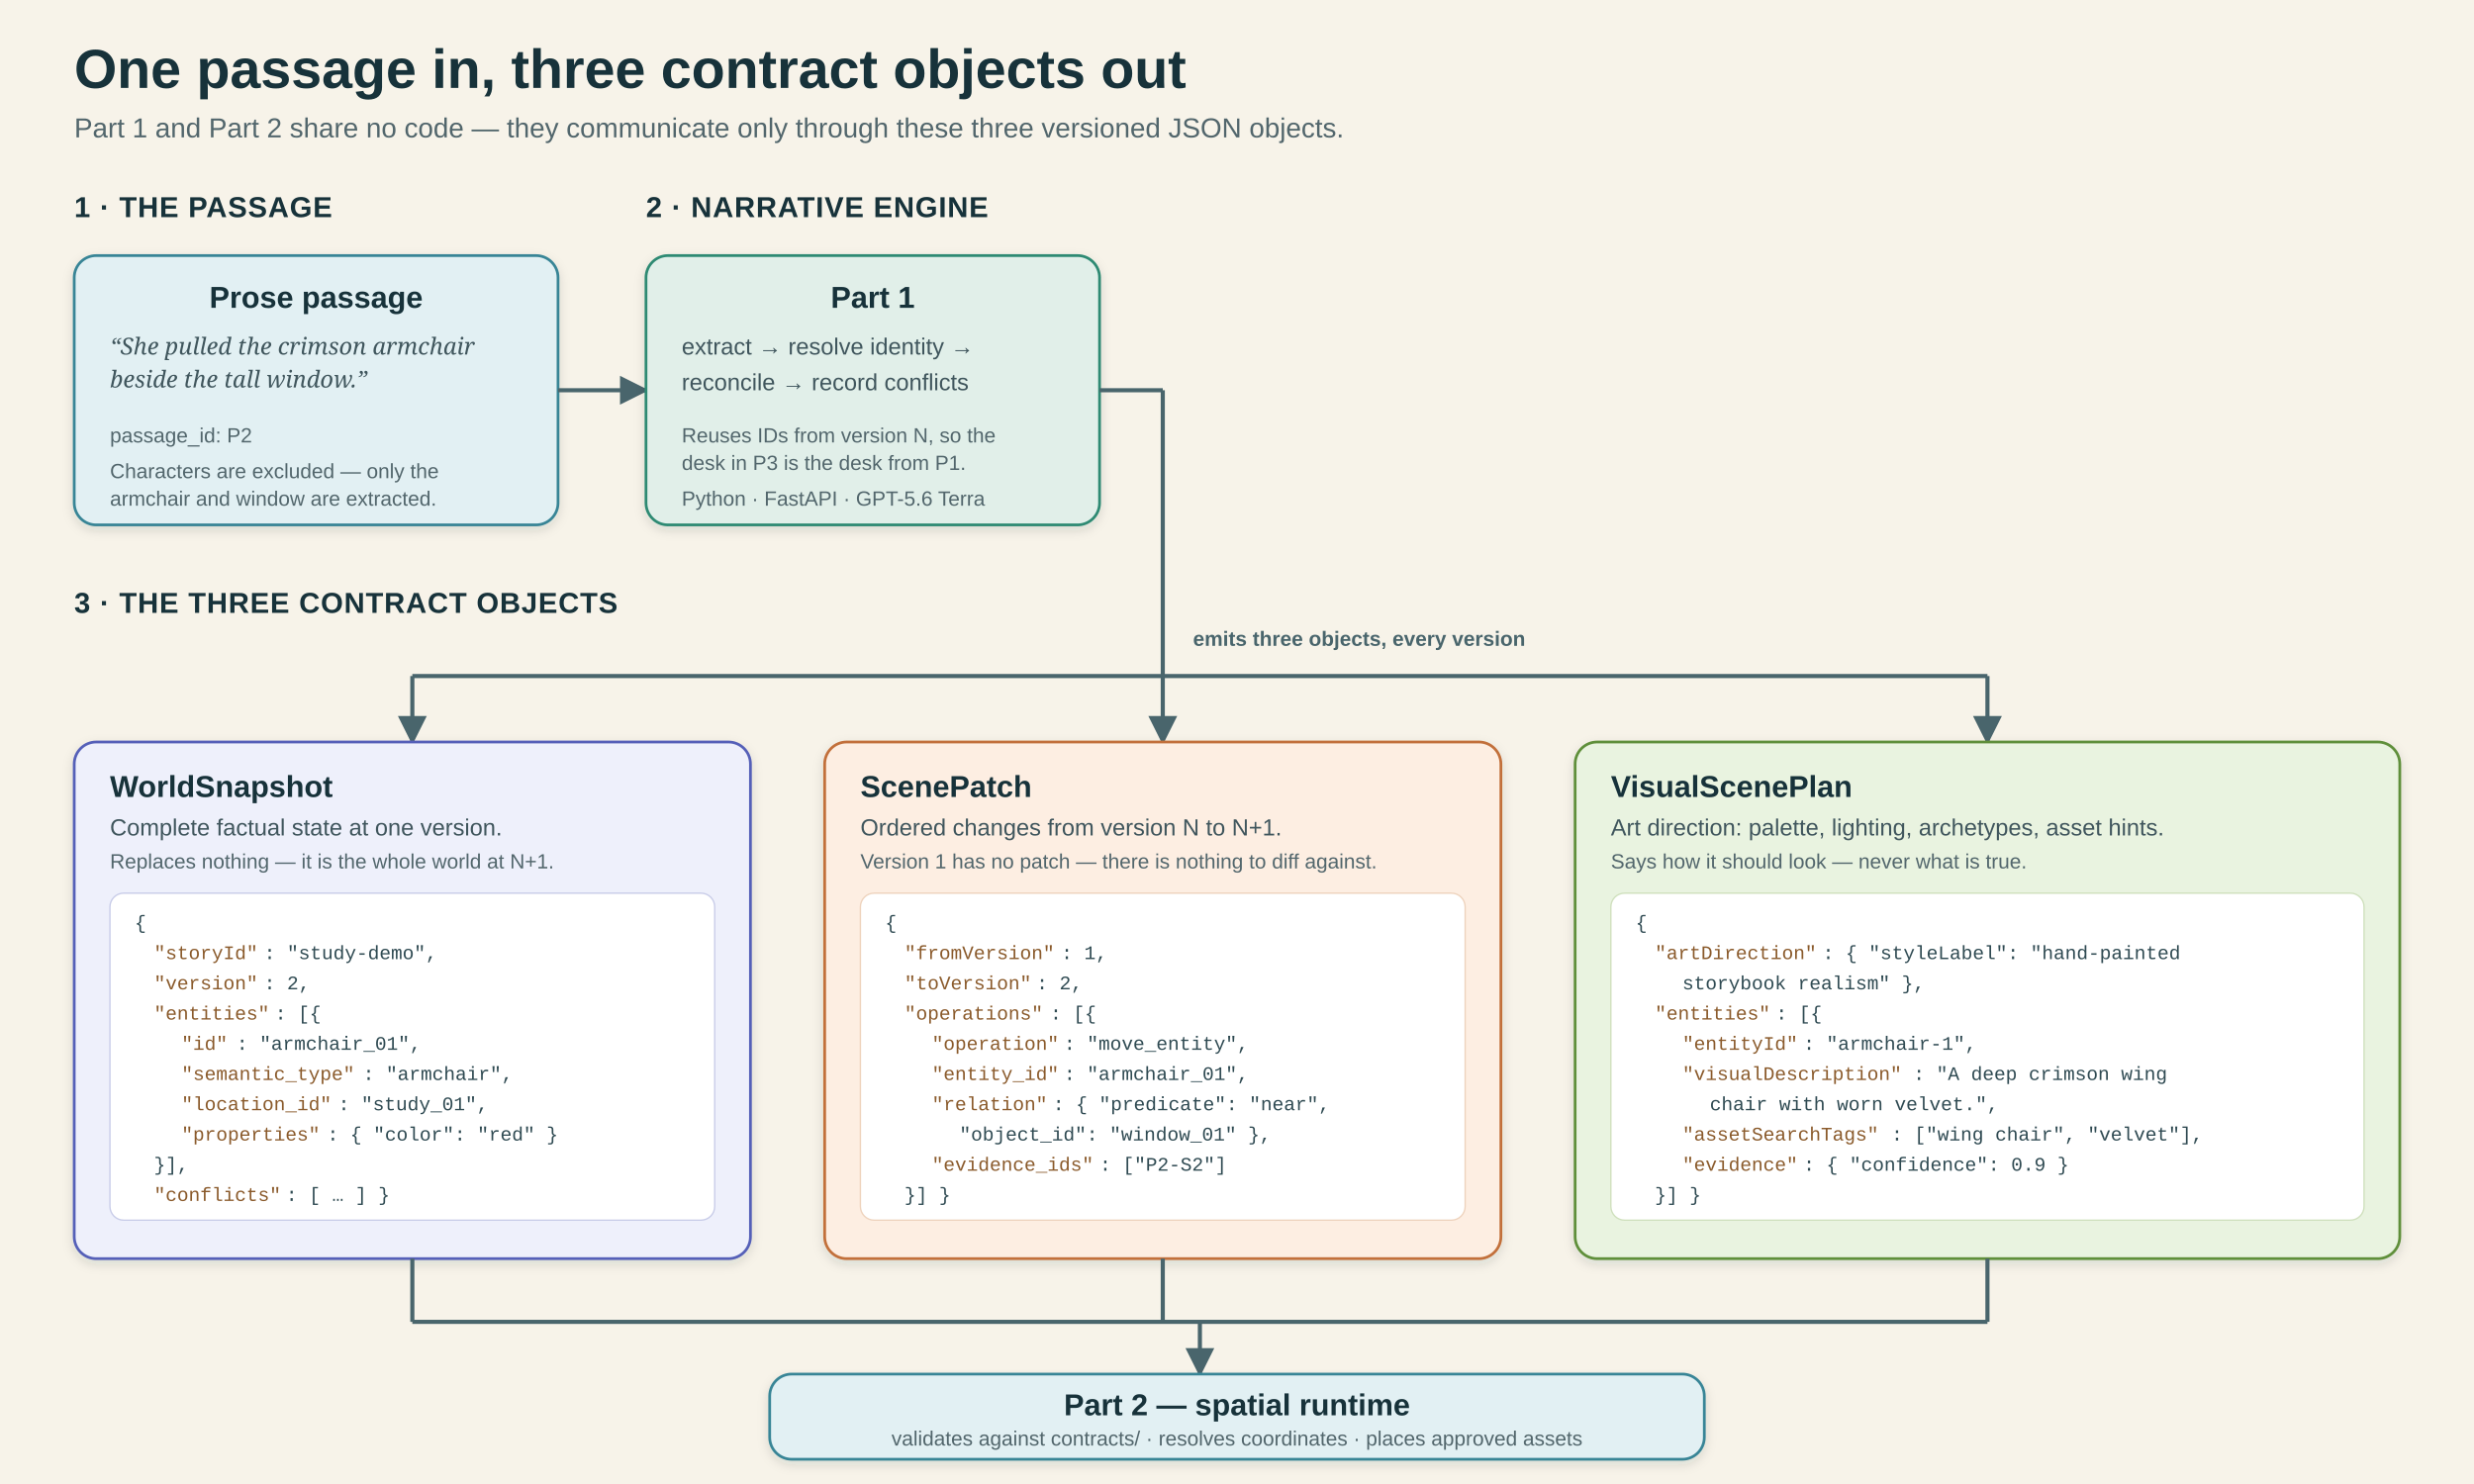
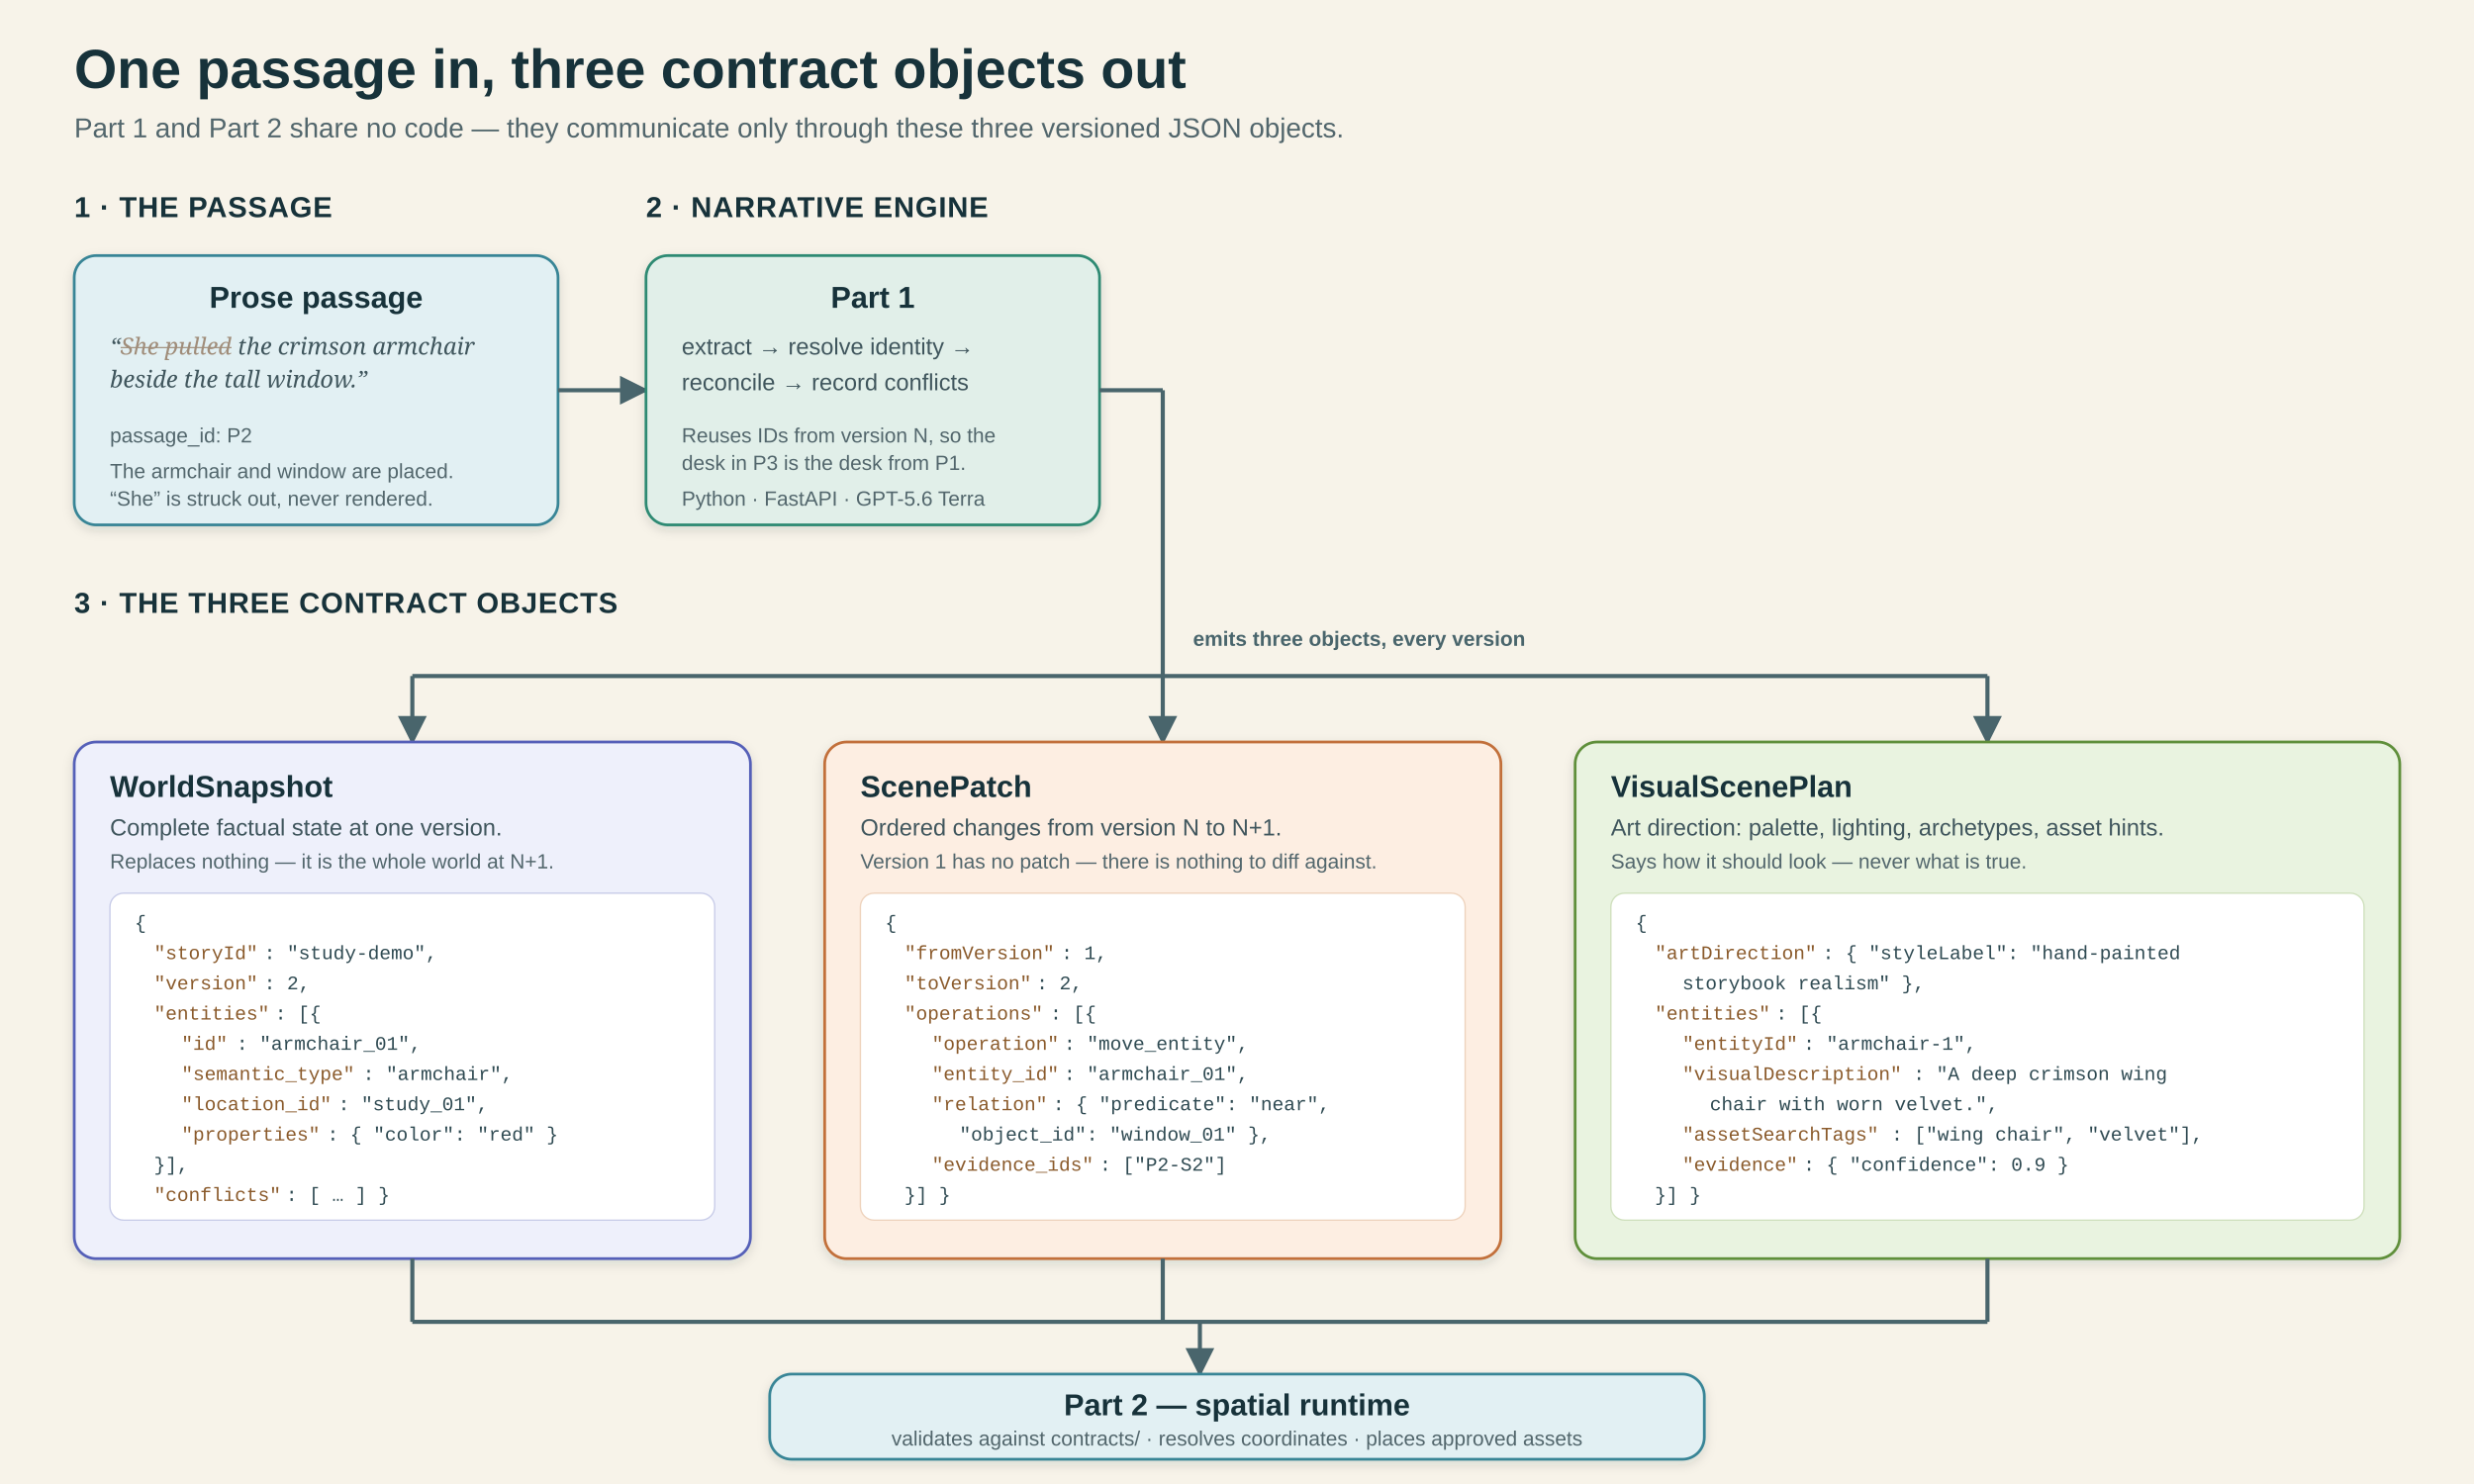
<svg xmlns="http://www.w3.org/2000/svg" width="1800" height="1080" viewBox="0 0 1800 1080" role="img" aria-labelledby="title desc">
  <defs>
    <marker id="arrow" viewBox="0 0 10 10" refX="9" refY="5" markerWidth="7" markerHeight="7" orient="auto">
      <path d="M0 0L10 5L0 10Z" fill="#49656c" />
    </marker>
    <filter id="shadow" x="-10%" y="-10%" width="120%" height="130%">
      <feDropShadow dx="0" dy="3" stdDeviation="4" flood-color="#17323a" flood-opacity="0.13" />
    </filter>
    <style>
      .title{font:700 40px 'Segoe UI',Arial,sans-serif;fill:#17323a}
      .subtitle{font:20px 'Segoe UI',Arial,sans-serif;fill:#52666c}
      .section{font:700 21px 'Segoe UI',Arial,sans-serif;letter-spacing:.6px;fill:#17323a}
      .head{font:700 22px 'Segoe UI',Arial,sans-serif;fill:#17323a}
      .body{font:17px 'Segoe UI',Arial,sans-serif;fill:#40565d}
      .small{font:15px 'Segoe UI',Arial,sans-serif;fill:#52666c}
      .prose{font:italic 17px Georgia,serif;fill:#40565d}
+       .cut{fill:#a08d7a;text-decoration:line-through}
      .code{font:14px Consolas,'Courier New',monospace;fill:#2f4a52}
      .key{font:14px Consolas,'Courier New',monospace;fill:#8a5a2b}
      .lbl{font:700 15px 'Segoe UI',Arial,sans-serif;fill:#49656c}
      .box{stroke-width:2;rx:16;filter:url(#shadow)}
      .line{fill:none;stroke:#49656c;stroke-width:3;marker-end:url(#arrow)}
      .join{fill:none;stroke:#49656c;stroke-width:3}
    </style>
  </defs>
  <rect width="1800" height="1080" fill="#f7f3e9" />
  <text x="54" y="64" class="title">One passage in, three contract objects out</text>
  <text x="54" y="100" class="subtitle">Part 1 and Part 2 share no code — they communicate only through these three versioned JSON objects.</text>
  <text x="54" y="158" class="section">1 · THE PASSAGE</text>
  <rect class="box" x="54" y="186" width="352" height="196" fill="#e2f0f3" stroke="#398596" />
  <text x="230" y="224" text-anchor="middle" class="head">Prose passage</text>
-   <text x="80" y="258" class="prose">“She pulled the crimson armchair</text>
+   <text x="80" y="258" class="prose">“<tspan class="cut">She pulled</tspan> the crimson armchair</text>
  <text x="80" y="282" class="prose">beside the tall window.”</text>
  <text x="80" y="322" class="small">passage_id: P2</text>
-   <text x="80" y="348" class="small">Characters are excluded — only the</text>
-   <text x="80" y="368" class="small">armchair and window are extracted.</text>
+   <text x="80" y="348" class="small">The armchair and window are placed.</text>
+   <text x="80" y="368" class="small">“She” is struck out, never rendered.</text>
  <path class="line" d="M406 284H470" />
  <text x="470" y="158" class="section">2 · NARRATIVE ENGINE</text>
  <rect class="box" x="470" y="186" width="330" height="196" fill="#e1efe9" stroke="#2d8a73" />
  <text x="635" y="224" text-anchor="middle" class="head">Part 1</text>
  <text x="496" y="258" class="body">extract → resolve identity →</text>
  <text x="496" y="284" class="body">reconcile → record conflicts</text>
  <text x="496" y="322" class="small">Reuses IDs from version N, so the</text>
  <text x="496" y="342" class="small">desk in P3 is the desk from P1.</text>
  <text x="496" y="368" class="small">Python · FastAPI · GPT-5.6 Terra</text>
  <path class="join" d="M800 284H846" />
  <path class="join" d="M846 284V492" />
  <path class="join" d="M300 492H1446" />
  <path class="line" d="M300 492V540" />
  <path class="line" d="M846 492V540" />
  <path class="line" d="M1446 492V540" />
  <text x="868" y="470" class="lbl">emits three objects, every version</text>
  <text x="54" y="446" class="section">3 · THE THREE CONTRACT OBJECTS</text>
  <rect class="box" x="54" y="540" width="492" height="376" fill="#eef0fb" stroke="#5560b8" />
  <text x="80" y="580" class="head">WorldSnapshot</text>
  <text x="80" y="608" class="body">Complete factual state at one version.</text>
  <text x="80" y="632" class="small">Replaces nothing — it is the whole world at N+1.</text>
  <rect x="80" y="650" width="440" height="238" rx="10" fill="#ffffff" stroke="#c8cce8" />
  <text x="98" y="676" class="code">{</text>
  <text x="112" y="698" class="key">"storyId"</text>
  <text x="192" y="698" class="code">: "study-demo",</text>
  <text x="112" y="720" class="key">"version"</text>
  <text x="192" y="720" class="code">: 2,</text>
  <text x="112" y="742" class="key">"entities"</text>
  <text x="200" y="742" class="code">: [{</text>
  <text x="132" y="764" class="key">"id"</text>
  <text x="172" y="764" class="code">: "armchair_01",</text>
  <text x="132" y="786" class="key">"semantic_type"</text>
  <text x="264" y="786" class="code">: "armchair",</text>
  <text x="132" y="808" class="key">"location_id"</text>
  <text x="246" y="808" class="code">: "study_01",</text>
  <text x="132" y="830" class="key">"properties"</text>
  <text x="238" y="830" class="code">: { "color": "red" }</text>
  <text x="112" y="852" class="code">}],</text>
  <text x="112" y="874" class="key">"conflicts"</text>
  <text x="208" y="874" class="code">: [ … ]  }</text>
  <rect class="box" x="600" y="540" width="492" height="376" fill="#fdeee2" stroke="#c2703a" />
  <text x="626" y="580" class="head">ScenePatch</text>
  <text x="626" y="608" class="body">Ordered changes from version N to N+1.</text>
  <text x="626" y="632" class="small">Version 1 has no patch — there is nothing to diff against.</text>
  <rect x="626" y="650" width="440" height="238" rx="10" fill="#ffffff" stroke="#eed3bd" />
  <text x="644" y="676" class="code">{</text>
  <text x="658" y="698" class="key">"fromVersion"</text>
  <text x="772" y="698" class="code">: 1,</text>
  <text x="658" y="720" class="key">"toVersion"</text>
  <text x="754" y="720" class="code">: 2,</text>
  <text x="658" y="742" class="key">"operations"</text>
  <text x="764" y="742" class="code">: [{</text>
  <text x="678" y="764" class="key">"operation"</text>
  <text x="774" y="764" class="code">: "move_entity",</text>
  <text x="678" y="786" class="key">"entity_id"</text>
  <text x="774" y="786" class="code">: "armchair_01",</text>
  <text x="678" y="808" class="key">"relation"</text>
  <text x="766" y="808" class="code">: { "predicate": "near",</text>
  <text x="698" y="830" class="code">"object_id": "window_01" },</text>
  <text x="678" y="852" class="key">"evidence_ids"</text>
  <text x="800" y="852" class="code">: ["P2-S2"]</text>
  <text x="658" y="874" class="code">}] }</text>
  <rect class="box" x="1146" y="540" width="600" height="376" fill="#e9f3e0" stroke="#5f8f3a" />
  <text x="1172" y="580" class="head">VisualScenePlan</text>
  <text x="1172" y="608" class="body">Art direction: palette, lighting, archetypes, asset hints.</text>
  <text x="1172" y="632" class="small">Says how it should look — never what is true.</text>
  <rect x="1172" y="650" width="548" height="238" rx="10" fill="#ffffff" stroke="#cfe0bd" />
  <text x="1190" y="676" class="code">{</text>
  <text x="1204" y="698" class="key">"artDirection"</text>
  <text x="1326" y="698" class="code">: { "styleLabel": "hand-painted</text>
  <text x="1224" y="720" class="code">storybook realism" },</text>
  <text x="1204" y="742" class="key">"entities"</text>
  <text x="1292" y="742" class="code">: [{</text>
  <text x="1224" y="764" class="key">"entityId"</text>
  <text x="1312" y="764" class="code">: "armchair-1",</text>
  <text x="1224" y="786" class="key">"visualDescription"</text>
  <text x="1392" y="786" class="code">: "A deep crimson wing</text>
  <text x="1244" y="808" class="code">chair with worn velvet.",</text>
  <text x="1224" y="830" class="key">"assetSearchTags"</text>
  <text x="1376" y="830" class="code">: ["wing chair", "velvet"],</text>
  <text x="1224" y="852" class="key">"evidence"</text>
  <text x="1312" y="852" class="code">: { "confidence": 0.9 }</text>
  <text x="1204" y="874" class="code">}] }</text>
  <path class="join" d="M300 916V962" />
  <path class="join" d="M846 916V962" />
  <path class="join" d="M1446 916V962" />
  <path class="join" d="M300 962H1446" />
  <path class="line" d="M873 962V1000" />
  <rect class="box" x="560" y="1000" width="680" height="62" fill="#e2f0f3" stroke="#398596" />
  <text x="900" y="1030" text-anchor="middle" class="head">Part 2 — spatial runtime</text>
  <text x="900" y="1052" text-anchor="middle" class="small">validates against contracts/ · resolves coordinates · places approved assets</text>
</svg>
